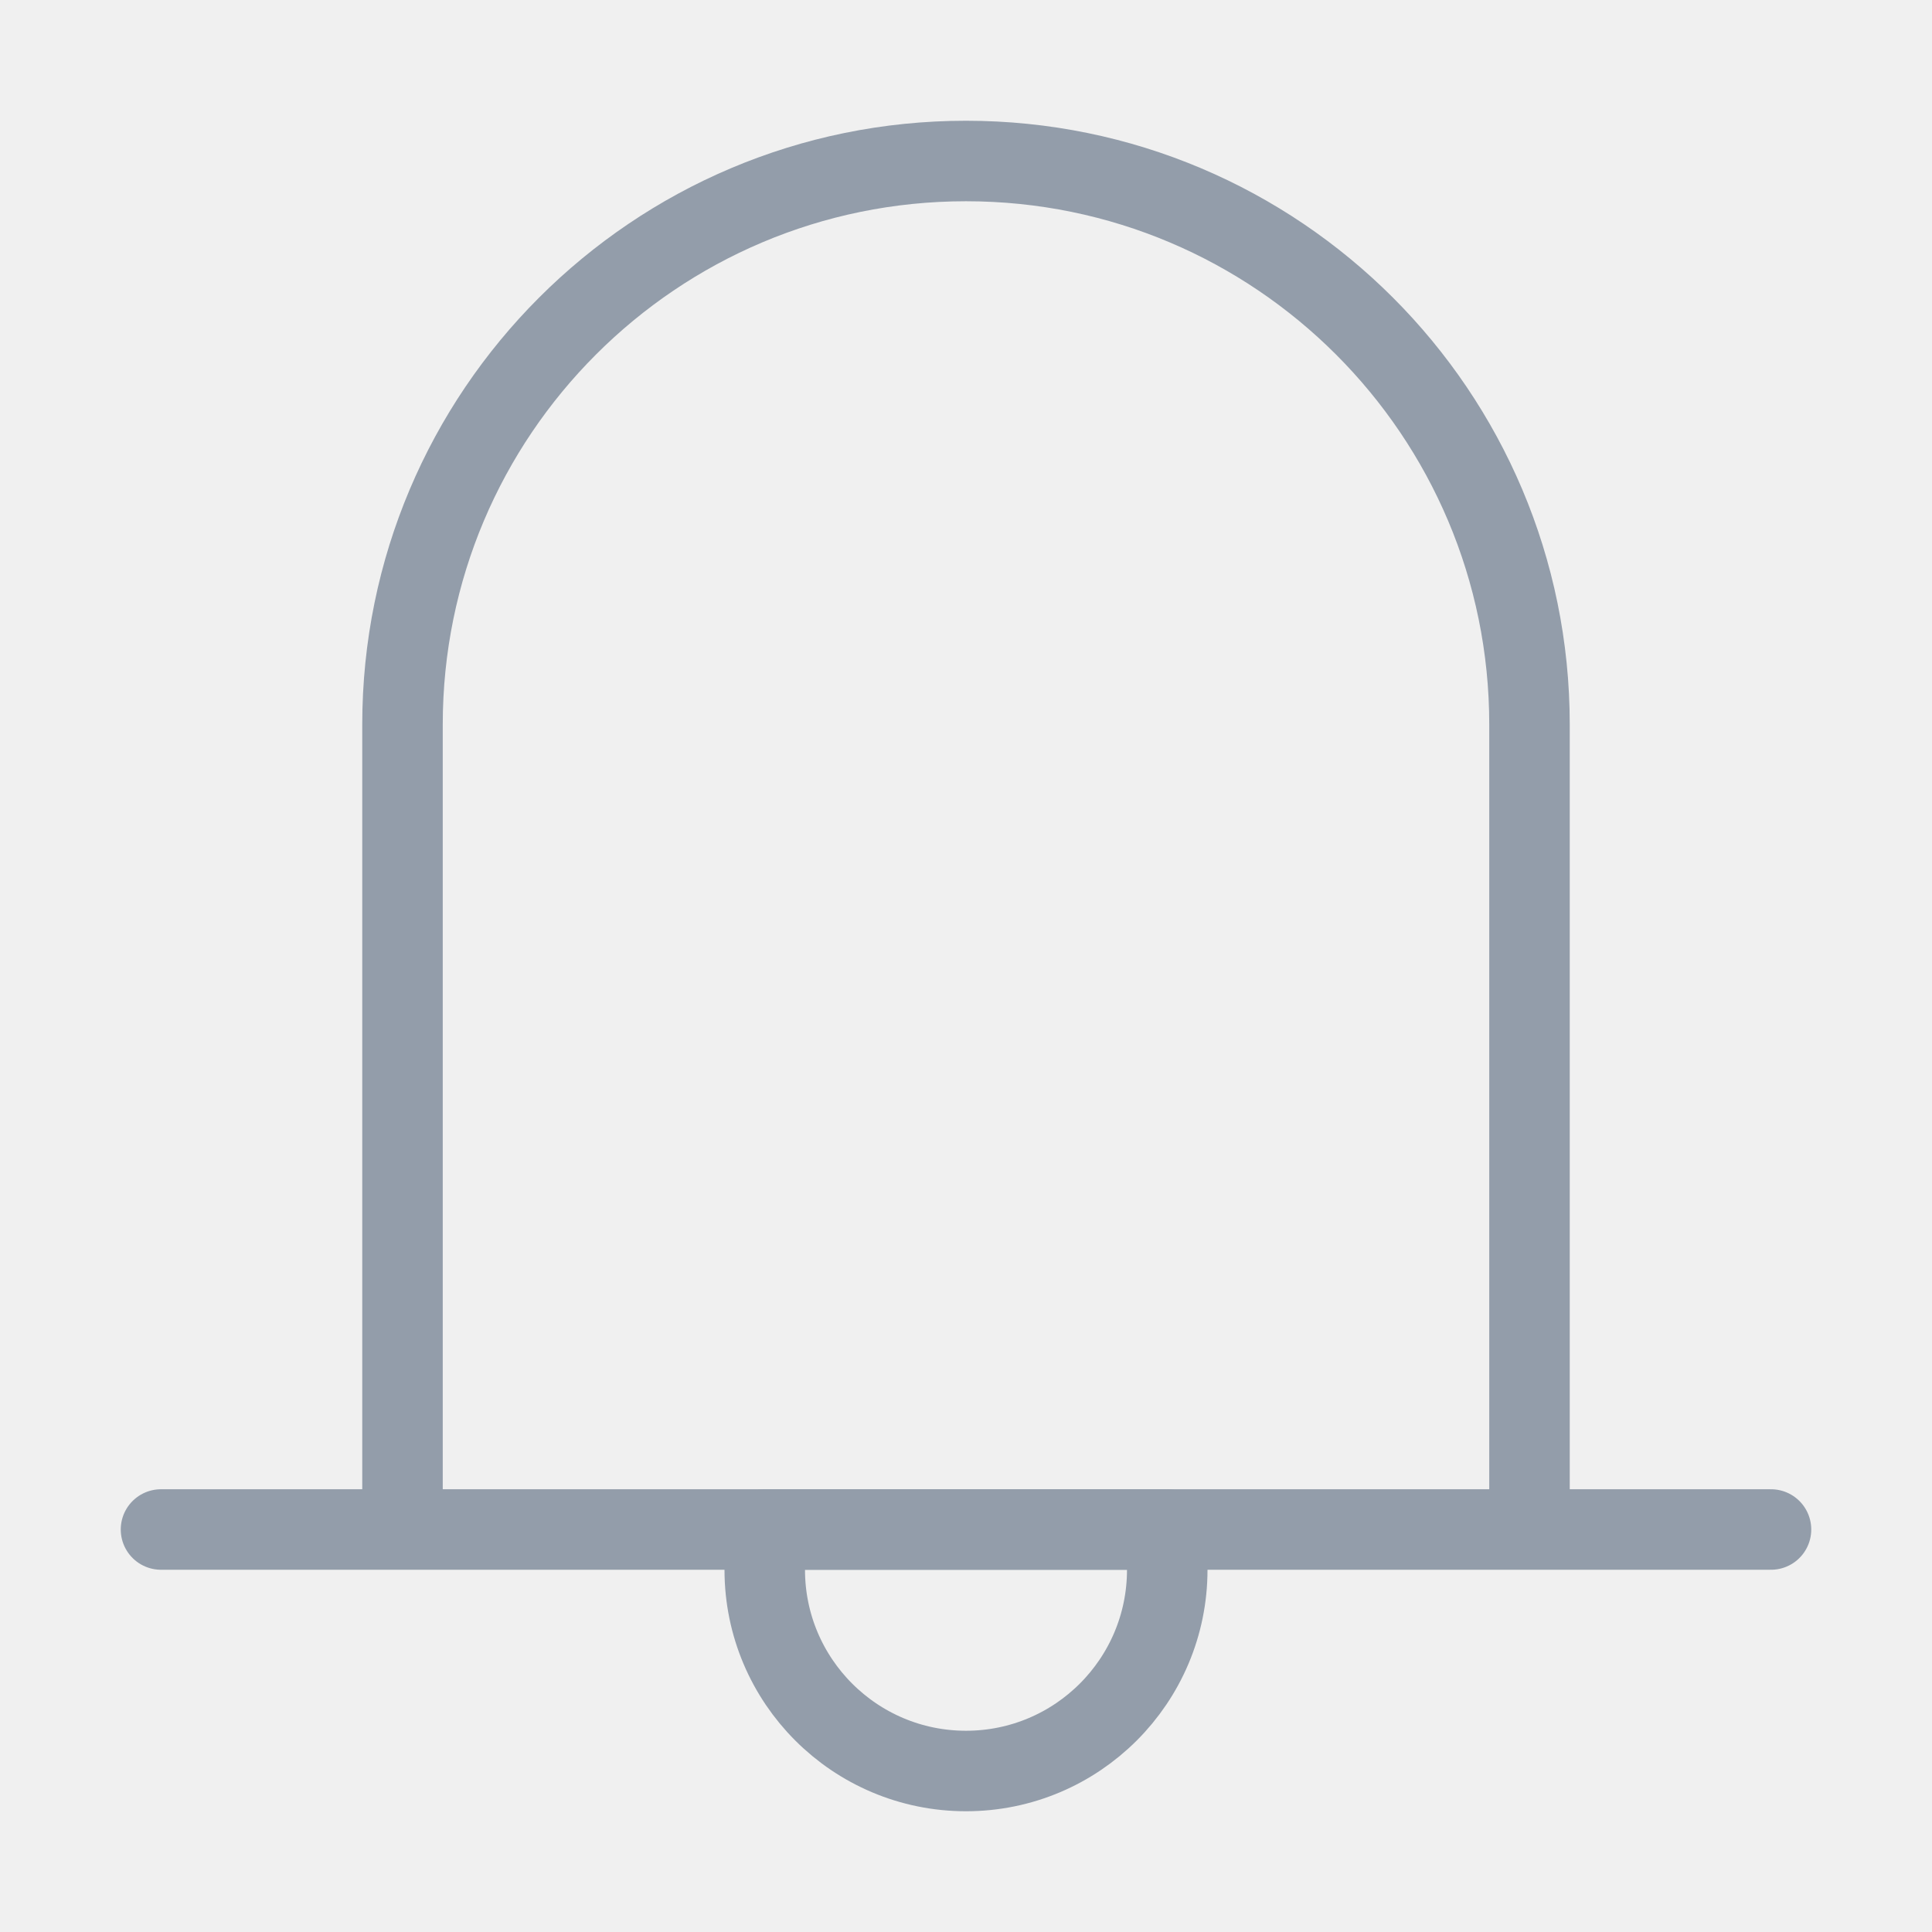
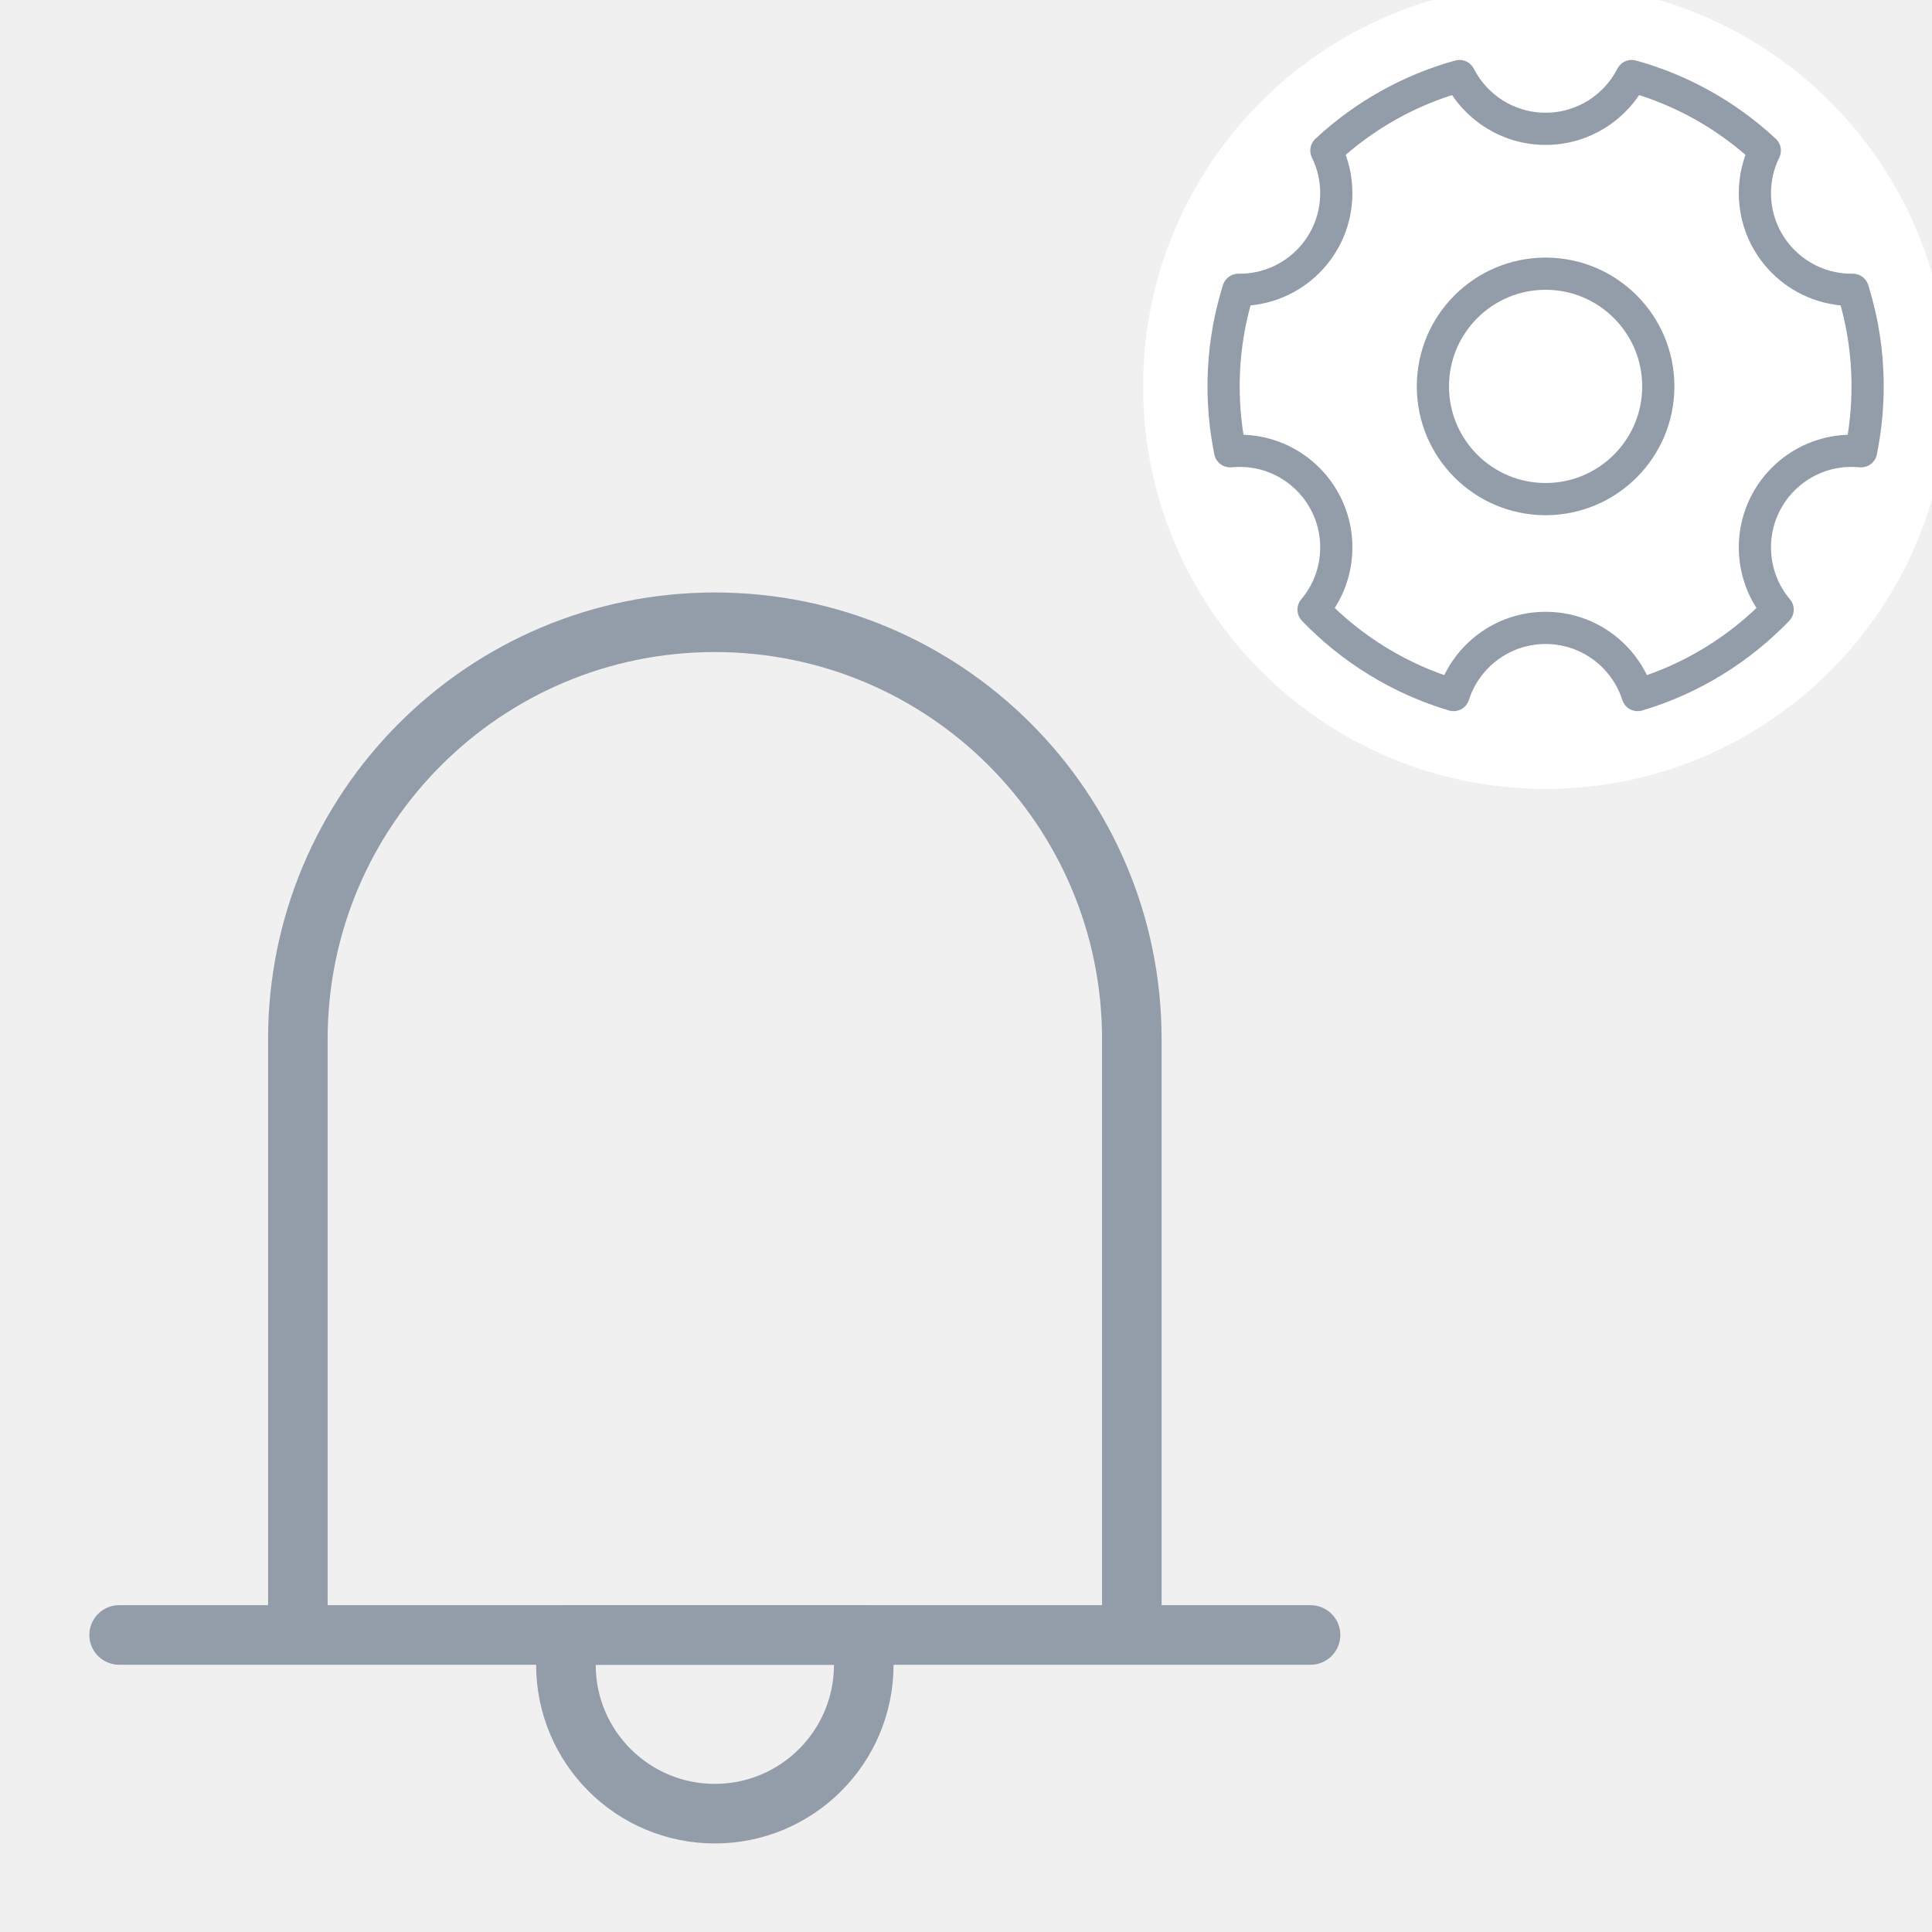
<svg xmlns="http://www.w3.org/2000/svg" width="24" height="24" viewBox="0 0 48 48" fill="none">
-   <path d="M24 4C16.268 4 10 10.268 10 18V38H38V18C38 10.268 31.732 4 24 4Z" fill="none" />
-   <path d="M10 38V18C10 10.268 16.268 4 24 4C31.732 4 38 10.268 38 18V38M4 38H44" stroke="#939DAA" stroke-width="2" stroke-linecap="round" stroke-linejoin="round" />
-   <path d="M24 44C26.761 44 29 41.761 29 39V38H19V39C19 41.761 21.239 44 24 44Z" fill="none" stroke="#939DAA" stroke-width="2" stroke-linecap="round" stroke-linejoin="round" />
+   <g transform="translate(0 12.5) scale(0.74)">
+     <path d="M24 4C16.268 4 10 10.268 10 18V38H38V18C38 10.268 31.732 4 24 4Z" fill="none" />
+     <path d="M10 38V18C10 10.268 16.268 4 24 4C31.732 4 38 10.268 38 18V38M4 38H44" stroke="#939DAA" stroke-width="2" stroke-linecap="round" stroke-linejoin="round" />
+     <path d="M24 44C26.761 44 29 41.761 29 39V38H19V39C19 41.761 21.239 44 24 44Z" fill="none" stroke="#939DAA" stroke-width="2" stroke-linecap="round" stroke-linejoin="round" />
+   </g>
+   <circle cx="38.40" cy="9.60" r="10" fill="#FFFFFF" />
+   <g transform="translate(28.8 0) scale(0.4)">
+     <path d="M18.284 43.171C14.933 42.174 11.95 40.321 9.588 37.867C10.469 36.823 11 35.473 11 34C11 30.686 8.314 28 5 28C4.8 28 4.601 28.01 4.406 28.029C4.14 26.728 4 25.38 4 24C4 21.91 4.321 19.894 4.916 18C4.944 18 4.972 18 5 18C8.314 18 11 15.314 11 12C11 11.049 10.779 10.149 10.385 9.35C12.697 7.199 15.521 5.59 18.652 4.723C19.644 6.668 21.667 8 24 8C26.333 8 28.356 6.668 29.348 4.723C32.48 5.59 35.303 7.199 37.615 9.35C37.221 10.149 37 11.049 37 12C37 15.314 39.686 18 43 18C43.028 18 43.056 18 43.084 18C43.679 19.894 44 21.91 44 24C44 25.38 43.86 26.728 43.594 28.029C43.399 28.01 43.2 28 43 28C39.686 28 37 30.686 37 34C37 35.473 37.531 36.823 38.412 37.867C36.05 40.321 33.067 42.174 29.716 43.171C28.943 40.752 26.676 39 24 39C21.324 39 19.057 40.752 18.284 43.171Z" fill="none" stroke="#939DAA" stroke-width="2" stroke-linejoin="round" />
+     <path d="M24 31C27.866 31 31 27.866 31 24C31 20.134 27.866 17 24 17C20.134 17 17 20.134 17 24C17 27.866 20.134 31 24 31Z" fill="none" stroke="#939DAA" stroke-width="2" stroke-linejoin="round" />
+   </g>
</svg>
